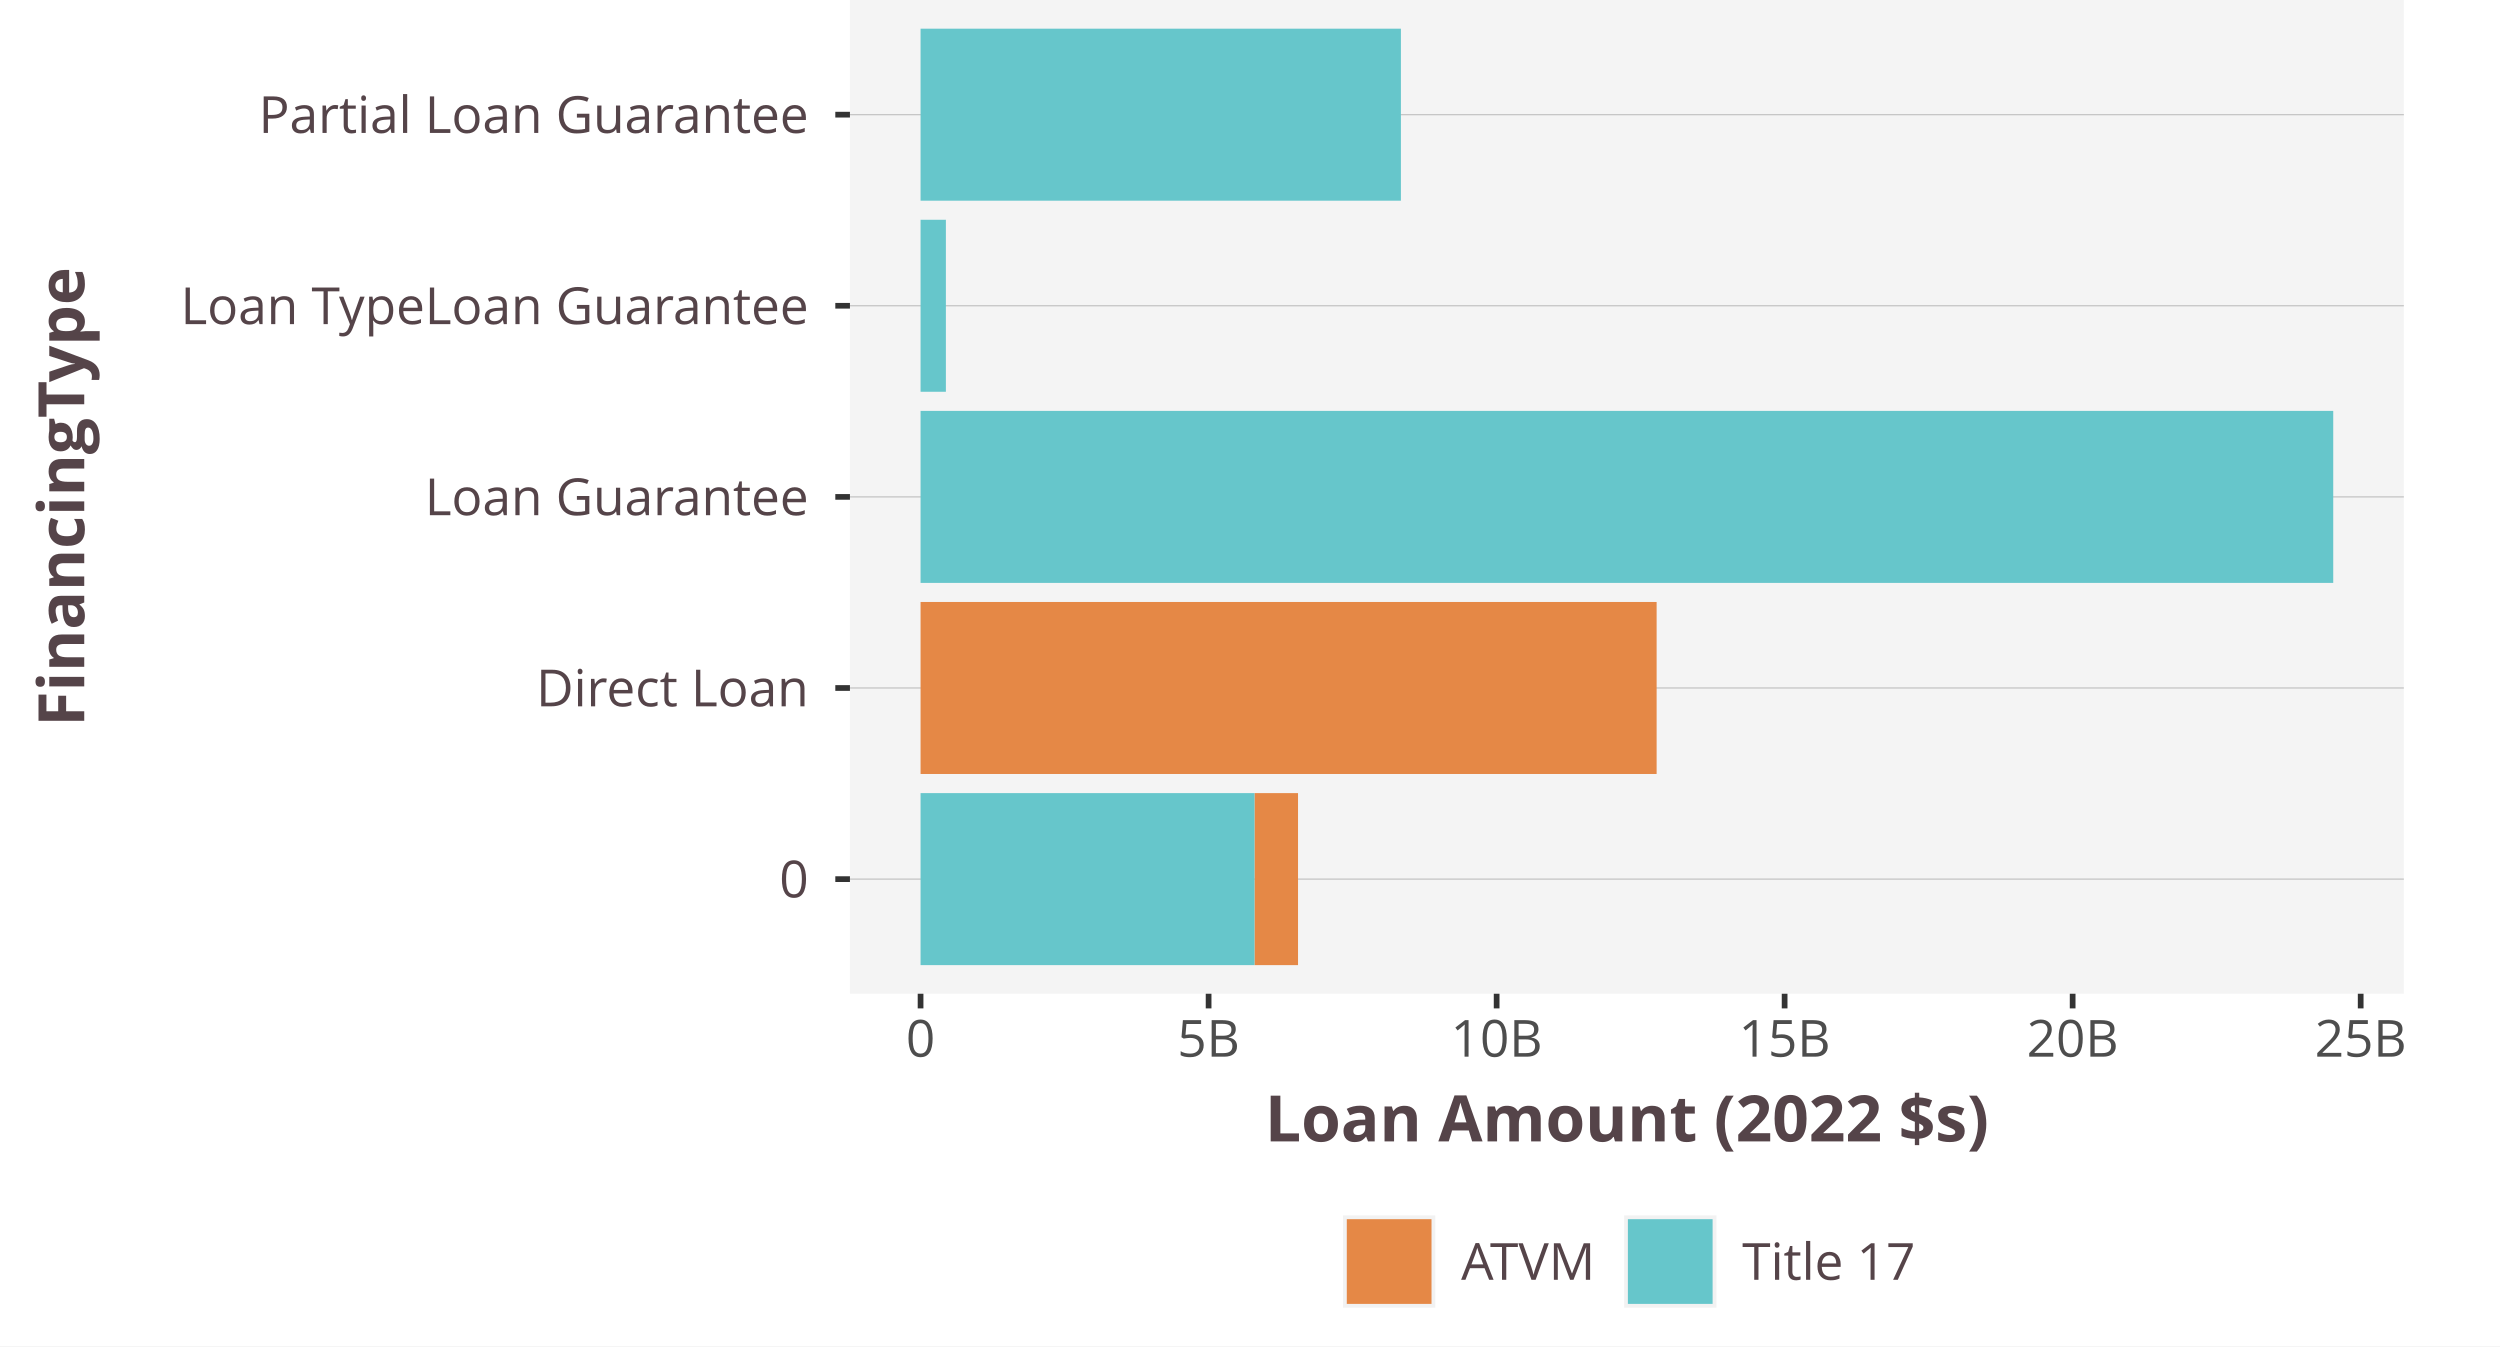
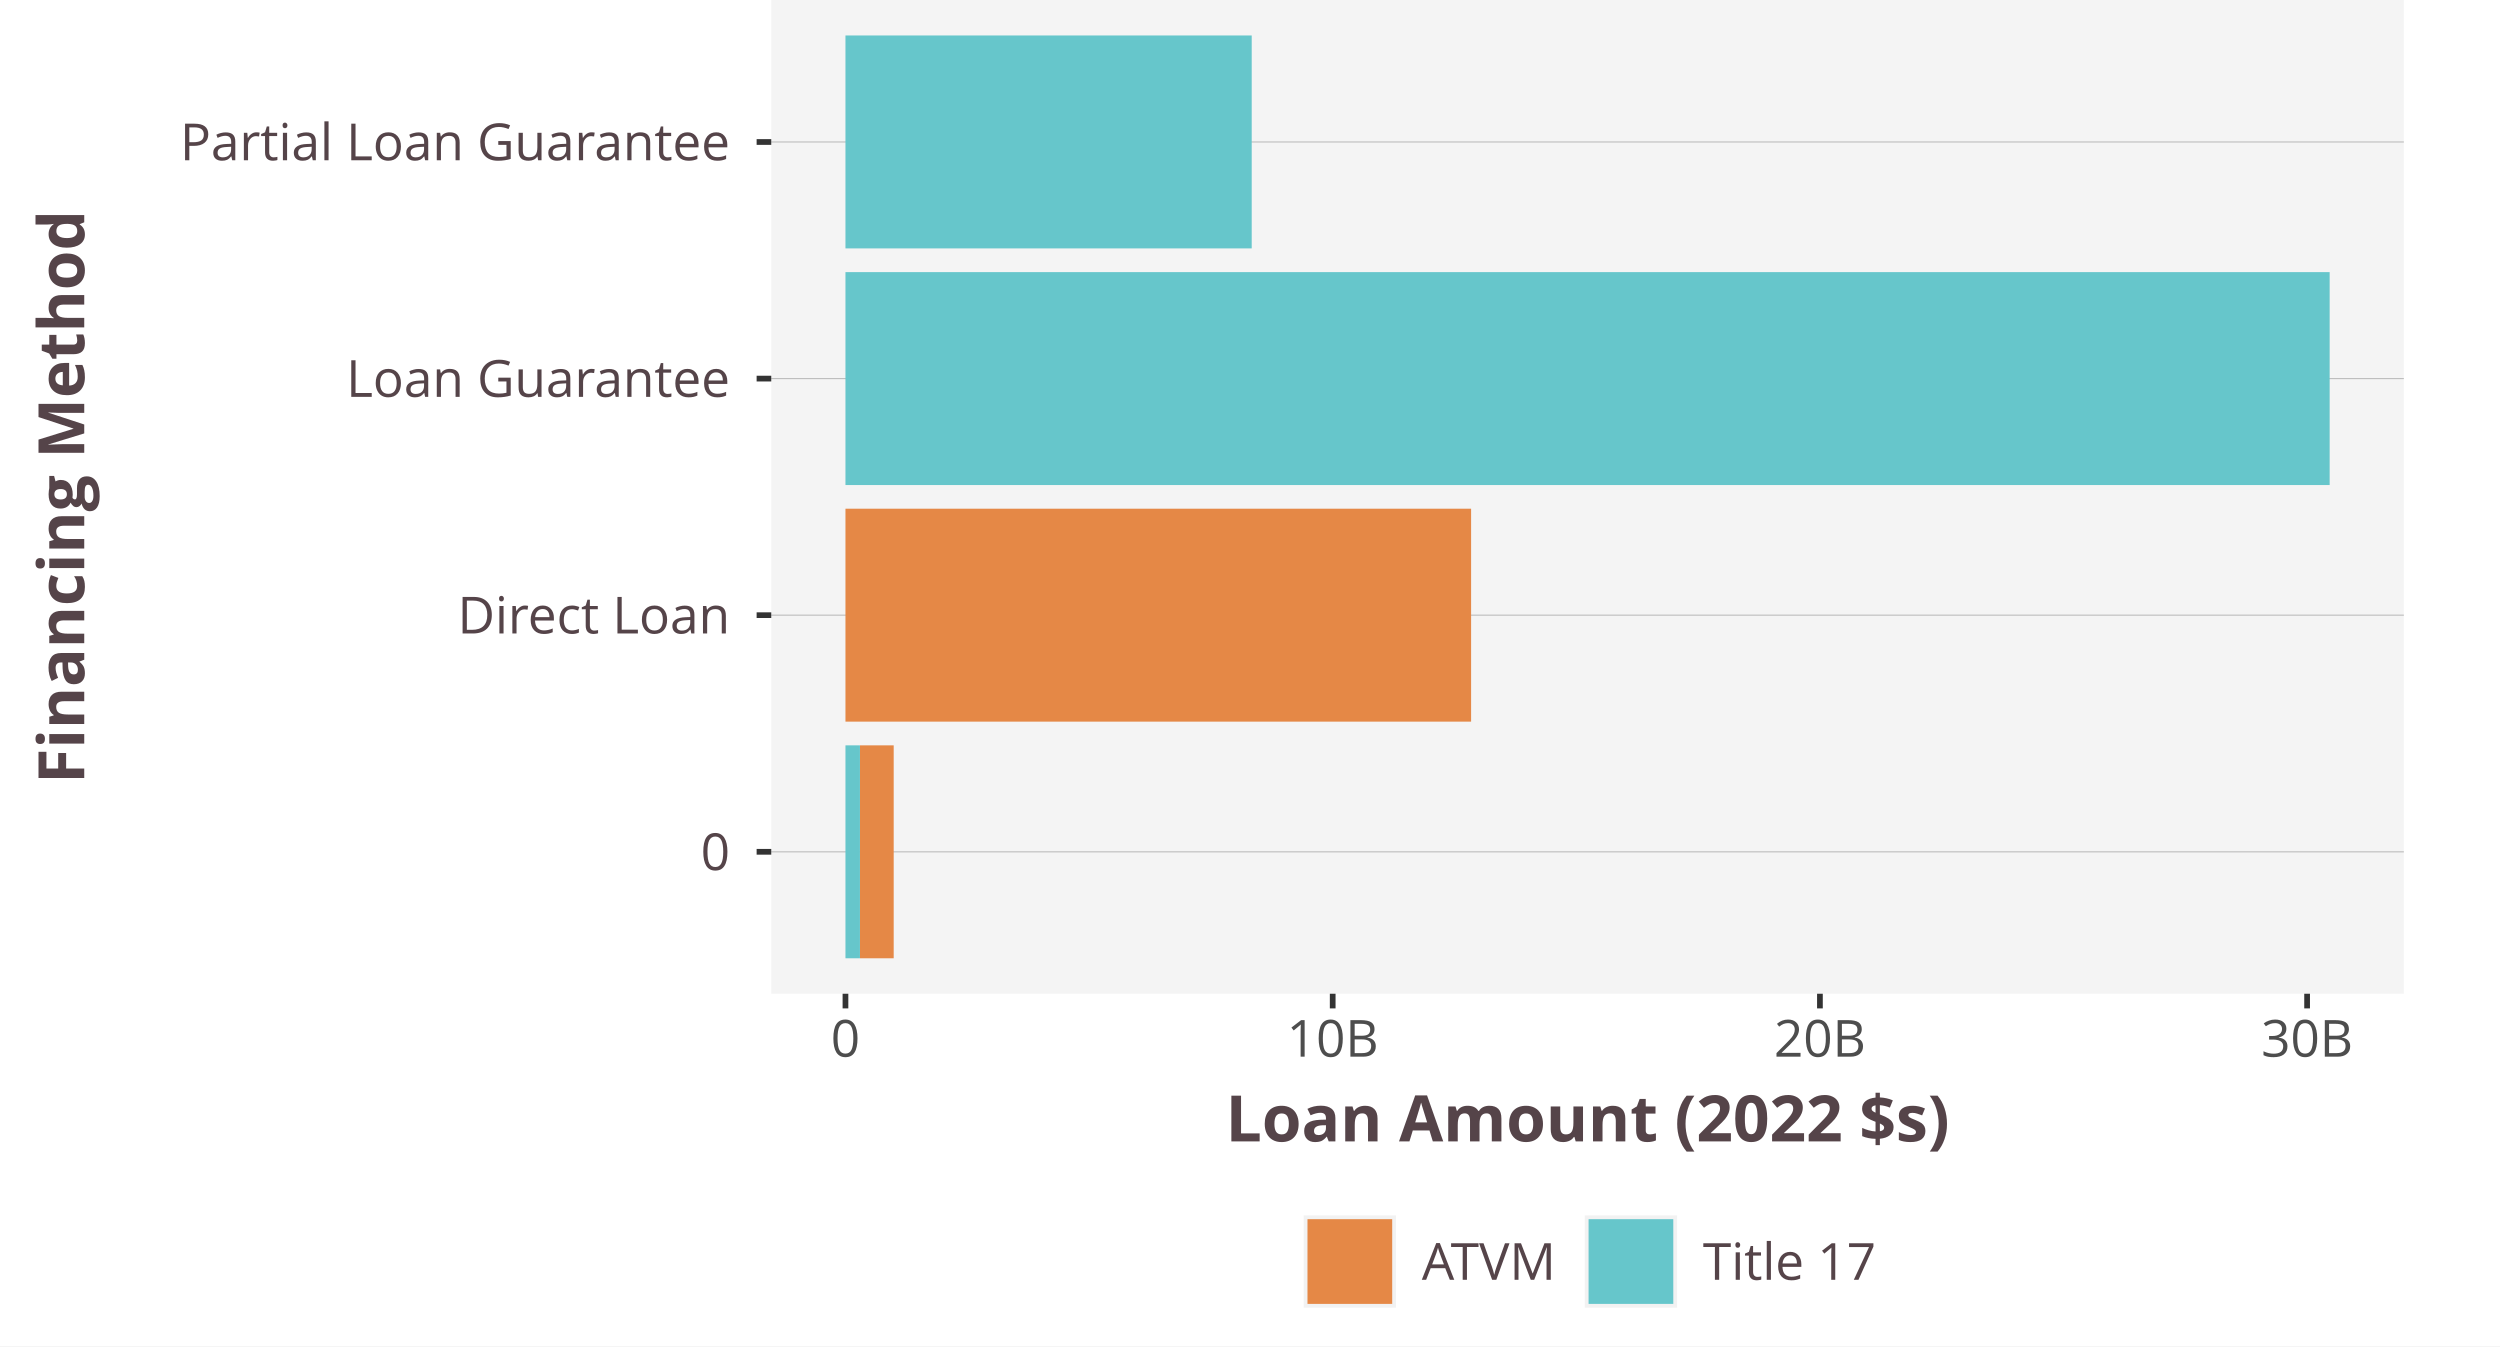
<svg xmlns="http://www.w3.org/2000/svg" class="svglite" width="468.00pt" height="252.00pt" viewBox="0 0 468.00 252.00">
  <defs>
    <style type="text/css">
    .svglite line, .svglite polyline, .svglite polygon, .svglite path, .svglite rect, .svglite circle {
      fill: none;
      stroke: #000000;
      stroke-linecap: round;
      stroke-linejoin: round;
      stroke-miterlimit: 10.00;
    }
    .svglite text {
      white-space: pre;
    }
  </style>
  </defs>
  <rect width="100%" height="100%" style="stroke: none; fill: #FFFFFF;" />
  <defs>
    <clipPath id="cpMC4wMHw0NjguMDB8MC4wMHwyNTIuMDA=">
      <rect x="0.00" y="0.00" width="468.00" height="252.00" />
    </clipPath>
  </defs>
  <g clip-path="url(#cpMC4wMHw0NjguMDB8MC4wMHwyNTIuMDA=)">
    <rect x="0.00" y="-0" width="468.00" height="252.00" style="stroke-width: 1.07; stroke: #FFFFFF; fill: #FFFFFF;" />
  </g>
  <defs>
-     <clipPath id="cpMTU5LjExfDQ1MC4wMHwwLjAwfDE4Ni4wMw==">
-       <rect x="159.11" y="0.00" width="290.89" height="186.03" />
+     <clipPath id="cpMTQ0LjM4fDQ1MC4wMHwwLjAwfDE4Ni4wMw==">
+       <rect x="144.38" y="0.00" width="305.62" height="186.03" />
    </clipPath>
  </defs>
-   <g clip-path="url(#cpMTU5LjExfDQ1MC4wMHwwLjAwfDE4Ni4wMw==)">
-     <rect x="159.11" y="0.00" width="290.89" height="186.03" style="stroke-width: 1.07; stroke: none; fill: #F4F4F4;" />
-     <polyline points="159.11,164.57 450.00,164.57 " style="stroke-width: 0.21; stroke: #BEBEBE; stroke-linecap: butt;" />
-     <polyline points="159.11,128.79 450.00,128.79 " style="stroke-width: 0.21; stroke: #BEBEBE; stroke-linecap: butt;" />
-     <polyline points="159.11,93.02 450.00,93.02 " style="stroke-width: 0.21; stroke: #BEBEBE; stroke-linecap: butt;" />
-     <polyline points="159.11,57.24 450.00,57.24 " style="stroke-width: 0.21; stroke: #BEBEBE; stroke-linecap: butt;" />
-     <polyline points="159.11,21.47 450.00,21.47 " style="stroke-width: 0.21; stroke: #BEBEBE; stroke-linecap: butt;" />
-     <rect x="172.33" y="112.69" width="137.79" height="32.20" style="stroke-width: 1.07; stroke: none; stroke-linecap: butt; stroke-linejoin: miter; fill: #E58846;" />
-     <rect x="234.84" y="148.47" width="8.15" height="32.20" style="stroke-width: 1.07; stroke: none; stroke-linecap: butt; stroke-linejoin: miter; fill: #E58846;" />
-     <rect x="172.33" y="76.92" width="264.45" height="32.20" style="stroke-width: 1.07; stroke: none; stroke-linecap: butt; stroke-linejoin: miter; fill: #66C6CB;" />
-     <rect x="172.33" y="41.14" width="4.74" height="32.20" style="stroke-width: 1.07; stroke: none; stroke-linecap: butt; stroke-linejoin: miter; fill: #66C6CB;" />
-     <rect x="172.33" y="5.37" width="89.92" height="32.20" style="stroke-width: 1.07; stroke: none; stroke-linecap: butt; stroke-linejoin: miter; fill: #66C6CB;" />
-     <rect x="172.33" y="148.47" width="62.51" height="32.20" style="stroke-width: 1.07; stroke: none; stroke-linecap: butt; stroke-linejoin: miter; fill: #66C6CB;" />
+   <g clip-path="url(#cpMTQ0LjM4fDQ1MC4wMHwwLjAwfDE4Ni4wMw==)">
+     <rect x="144.38" y="0.00" width="305.62" height="186.03" style="stroke-width: 1.07; stroke: none; fill: #F4F4F4;" />
+     <polyline points="144.38,159.46 450.00,159.46 " style="stroke-width: 0.21; stroke: #BEBEBE; stroke-linecap: butt;" />
+     <polyline points="144.38,115.16 450.00,115.16 " style="stroke-width: 0.21; stroke: #BEBEBE; stroke-linecap: butt;" />
+     <polyline points="144.38,70.87 450.00,70.87 " style="stroke-width: 0.21; stroke: #BEBEBE; stroke-linecap: butt;" />
+     <polyline points="144.38,26.58 450.00,26.58 " style="stroke-width: 0.21; stroke: #BEBEBE; stroke-linecap: butt;" />
+     <rect x="158.27" y="95.23" width="117.12" height="39.86" style="stroke-width: 1.07; stroke: none; stroke-linecap: butt; stroke-linejoin: miter; fill: #E58846;" />
+     <rect x="160.99" y="139.53" width="6.31" height="39.86" style="stroke-width: 1.07; stroke: none; stroke-linecap: butt; stroke-linejoin: miter; fill: #E58846;" />
+     <rect x="158.27" y="50.94" width="277.84" height="39.86" style="stroke-width: 1.07; stroke: none; stroke-linecap: butt; stroke-linejoin: miter; fill: #66C6CB;" />
+     <rect x="158.27" y="6.64" width="76.05" height="39.86" style="stroke-width: 1.07; stroke: none; stroke-linecap: butt; stroke-linejoin: miter; fill: #66C6CB;" />
+     <rect x="158.27" y="139.53" width="2.71" height="39.86" style="stroke-width: 1.07; stroke: none; stroke-linecap: butt; stroke-linejoin: miter; fill: #66C6CB;" />
  </g>
  <g clip-path="url(#cpMC4wMHw0NjguMDB8MC4wMHwyNTIuMDA=)">
-     <text x="151.38" y="167.99" text-anchor="end" style="font-size: 9.60px;fill: #554449; font-family: &quot;Open Sans&quot;;" textLength="5.49px" lengthAdjust="spacingAndGlyphs">0</text>
-     <text x="151.38" y="132.22" text-anchor="end" style="font-size: 9.60px;fill: #554449; font-family: &quot;Open Sans&quot;;" textLength="51.16px" lengthAdjust="spacingAndGlyphs">Direct Loan</text>
-     <text x="151.38" y="96.44" text-anchor="end" style="font-size: 9.60px;fill: #554449; font-family: &quot;Open Sans&quot;;" textLength="71.97px" lengthAdjust="spacingAndGlyphs">Loan Guarantee</text>
-     <text x="151.38" y="60.67" text-anchor="end" style="font-size: 9.60px;fill: #554449; font-family: &quot;Open Sans&quot;;" textLength="117.78px" lengthAdjust="spacingAndGlyphs">Loan TypeLoan Guarantee</text>
-     <text x="151.38" y="24.89" text-anchor="end" style="font-size: 9.60px;fill: #554449; font-family: &quot;Open Sans&quot;;" textLength="103.06px" lengthAdjust="spacingAndGlyphs">Partial Loan Guarantee</text>
-     <polyline points="156.37,164.57 159.11,164.57 " style="stroke-width: 1.07; stroke: #333333; stroke-linecap: butt;" />
-     <polyline points="156.37,128.79 159.11,128.79 " style="stroke-width: 1.07; stroke: #333333; stroke-linecap: butt;" />
-     <polyline points="156.37,93.02 159.11,93.02 " style="stroke-width: 1.07; stroke: #333333; stroke-linecap: butt;" />
-     <polyline points="156.37,57.24 159.11,57.24 " style="stroke-width: 1.07; stroke: #333333; stroke-linecap: butt;" />
-     <polyline points="156.37,21.47 159.11,21.47 " style="stroke-width: 1.07; stroke: #333333; stroke-linecap: butt;" />
-     <polyline points="172.33,188.77 172.33,186.03 " style="stroke-width: 1.07; stroke: #333333; stroke-linecap: butt;" />
-     <polyline points="226.25,188.77 226.25,186.03 " style="stroke-width: 1.07; stroke: #333333; stroke-linecap: butt;" />
-     <polyline points="280.17,188.77 280.17,186.03 " style="stroke-width: 1.07; stroke: #333333; stroke-linecap: butt;" />
-     <polyline points="334.08,188.77 334.08,186.03 " style="stroke-width: 1.07; stroke: #333333; stroke-linecap: butt;" />
-     <polyline points="388.00,188.77 388.00,186.03 " style="stroke-width: 1.07; stroke: #333333; stroke-linecap: butt;" />
-     <polyline points="441.92,188.77 441.92,186.03 " style="stroke-width: 1.07; stroke: #333333; stroke-linecap: butt;" />
-     <text x="172.33" y="197.81" text-anchor="middle" style="font-size: 9.60px;fill: #4D4D4D; font-family: &quot;Open Sans&quot;;" textLength="5.49px" lengthAdjust="spacingAndGlyphs">0</text>
-     <text x="226.25" y="197.81" text-anchor="middle" style="font-size: 9.60px;fill: #4D4D4D; font-family: &quot;Open Sans&quot;;" textLength="11.68px" lengthAdjust="spacingAndGlyphs">5B</text>
-     <text x="280.17" y="197.81" text-anchor="middle" style="font-size: 9.60px;fill: #4D4D4D; font-family: &quot;Open Sans&quot;;" textLength="17.16px" lengthAdjust="spacingAndGlyphs">10B</text>
-     <text x="334.08" y="197.81" text-anchor="middle" style="font-size: 9.60px;fill: #4D4D4D; font-family: &quot;Open Sans&quot;;" textLength="17.16px" lengthAdjust="spacingAndGlyphs">15B</text>
-     <text x="388.00" y="197.81" text-anchor="middle" style="font-size: 9.60px;fill: #4D4D4D; font-family: &quot;Open Sans&quot;;" textLength="17.16px" lengthAdjust="spacingAndGlyphs">20B</text>
-     <text x="441.92" y="197.81" text-anchor="middle" style="font-size: 9.60px;fill: #4D4D4D; font-family: &quot;Open Sans&quot;;" textLength="17.16px" lengthAdjust="spacingAndGlyphs">25B</text>
-     <text x="304.55" y="213.67" text-anchor="middle" style="font-size: 12.00px; font-weight: bold;fill: #554449; font-family: &quot;Open Sans&quot;;" textLength="135.61px" lengthAdjust="spacingAndGlyphs">Loan Amount (2022 $s)</text>
-     <text transform="translate(15.77,93.02) rotate(-90)" text-anchor="middle" style="font-size: 12.00px; font-weight: bold;fill: #554449; font-family: &quot;Open Sans&quot;;" textLength="86.26px" lengthAdjust="spacingAndGlyphs">FinancingType</text>
-     <rect x="248.58" y="227.52" width="111.95" height="17.28" style="stroke-width: 1.07; stroke: none; fill: #FFFFFF;" />
-     <rect x="251.41" y="227.52" width="17.28" height="17.28" style="stroke-width: 1.07; stroke: none; fill: #F2F2F2;" />
-     <rect x="252.12" y="228.23" width="15.86" height="15.86" style="stroke-width: 1.07; stroke: none; stroke-linecap: butt; stroke-linejoin: miter; fill: #E58846;" />
-     <rect x="304.04" y="227.52" width="17.28" height="17.28" style="stroke-width: 1.07; stroke: none; fill: #F2F2F2;" />
-     <rect x="304.74" y="228.23" width="15.86" height="15.86" style="stroke-width: 1.07; stroke: none; stroke-linecap: butt; stroke-linejoin: miter; fill: #66C6CB;" />
-     <text x="273.52" y="239.58" style="font-size: 9.60px;fill: #554449; font-family: &quot;Open Sans&quot;;" textLength="25.69px" lengthAdjust="spacingAndGlyphs">ATVM</text>
-     <text x="326.14" y="239.58" style="font-size: 9.60px;fill: #554449; font-family: &quot;Open Sans&quot;;" textLength="32.39px" lengthAdjust="spacingAndGlyphs">Title 17</text>
+     <text x="136.66" y="162.88" text-anchor="end" style="font-size: 9.60px;fill: #554449; font-family: &quot;Open Sans&quot;;" textLength="5.49px" lengthAdjust="spacingAndGlyphs">0</text>
+     <text x="136.66" y="118.59" text-anchor="end" style="font-size: 9.60px;fill: #554449; font-family: &quot;Open Sans&quot;;" textLength="51.16px" lengthAdjust="spacingAndGlyphs">Direct Loan</text>
+     <text x="136.66" y="74.29" text-anchor="end" style="font-size: 9.60px;fill: #554449; font-family: &quot;Open Sans&quot;;" textLength="71.97px" lengthAdjust="spacingAndGlyphs">Loan Guarantee</text>
+     <text x="136.66" y="30.00" text-anchor="end" style="font-size: 9.60px;fill: #554449; font-family: &quot;Open Sans&quot;;" textLength="103.06px" lengthAdjust="spacingAndGlyphs">Partial Loan Guarantee</text>
+     <polyline points="141.64,159.46 144.38,159.46 " style="stroke-width: 1.07; stroke: #333333; stroke-linecap: butt;" />
+     <polyline points="141.64,115.16 144.38,115.16 " style="stroke-width: 1.07; stroke: #333333; stroke-linecap: butt;" />
+     <polyline points="141.64,70.87 144.38,70.87 " style="stroke-width: 1.07; stroke: #333333; stroke-linecap: butt;" />
+     <polyline points="141.64,26.58 144.38,26.58 " style="stroke-width: 1.07; stroke: #333333; stroke-linecap: butt;" />
+     <polyline points="158.27,188.77 158.27,186.03 " style="stroke-width: 1.07; stroke: #333333; stroke-linecap: butt;" />
+     <polyline points="249.48,188.77 249.48,186.03 " style="stroke-width: 1.07; stroke: #333333; stroke-linecap: butt;" />
+     <polyline points="340.69,188.77 340.69,186.03 " style="stroke-width: 1.07; stroke: #333333; stroke-linecap: butt;" />
+     <polyline points="431.89,188.77 431.89,186.03 " style="stroke-width: 1.07; stroke: #333333; stroke-linecap: butt;" />
+     <text x="158.27" y="197.81" text-anchor="middle" style="font-size: 9.60px;fill: #4D4D4D; font-family: &quot;Open Sans&quot;;" textLength="5.49px" lengthAdjust="spacingAndGlyphs">0</text>
+     <text x="249.48" y="197.81" text-anchor="middle" style="font-size: 9.60px;fill: #4D4D4D; font-family: &quot;Open Sans&quot;;" textLength="17.16px" lengthAdjust="spacingAndGlyphs">10B</text>
+     <text x="340.69" y="197.81" text-anchor="middle" style="font-size: 9.60px;fill: #4D4D4D; font-family: &quot;Open Sans&quot;;" textLength="17.16px" lengthAdjust="spacingAndGlyphs">20B</text>
+     <text x="431.89" y="197.81" text-anchor="middle" style="font-size: 9.60px;fill: #4D4D4D; font-family: &quot;Open Sans&quot;;" textLength="17.16px" lengthAdjust="spacingAndGlyphs">30B</text>
+     <text x="297.19" y="213.67" text-anchor="middle" style="font-size: 12.00px; font-weight: bold;fill: #554449; font-family: &quot;Open Sans&quot;;" textLength="135.61px" lengthAdjust="spacingAndGlyphs">Loan Amount (2022 $s)</text>
+     <text transform="translate(15.77,93.02) rotate(-90)" text-anchor="middle" style="font-size: 12.00px; font-weight: bold;fill: #554449; font-family: &quot;Open Sans&quot;;" textLength="107.45px" lengthAdjust="spacingAndGlyphs">Financing Method</text>
+     <rect x="241.21" y="227.52" width="111.95" height="17.28" style="stroke-width: 1.07; stroke: none; fill: #FFFFFF;" />
+     <rect x="244.05" y="227.52" width="17.28" height="17.28" style="stroke-width: 1.07; stroke: none; fill: #F2F2F2;" />
+     <rect x="244.76" y="228.23" width="15.86" height="15.86" style="stroke-width: 1.07; stroke: none; stroke-linecap: butt; stroke-linejoin: miter; fill: #E58846;" />
+     <rect x="296.67" y="227.52" width="17.28" height="17.28" style="stroke-width: 1.07; stroke: none; fill: #F2F2F2;" />
+     <rect x="297.38" y="228.23" width="15.86" height="15.86" style="stroke-width: 1.07; stroke: none; stroke-linecap: butt; stroke-linejoin: miter; fill: #66C6CB;" />
+     <text x="266.16" y="239.58" style="font-size: 9.60px;fill: #554449; font-family: &quot;Open Sans&quot;;" textLength="25.69px" lengthAdjust="spacingAndGlyphs">ATVM</text>
+     <text x="318.78" y="239.58" style="font-size: 9.60px;fill: #554449; font-family: &quot;Open Sans&quot;;" textLength="32.39px" lengthAdjust="spacingAndGlyphs">Title 17</text>
  </g>
</svg>
